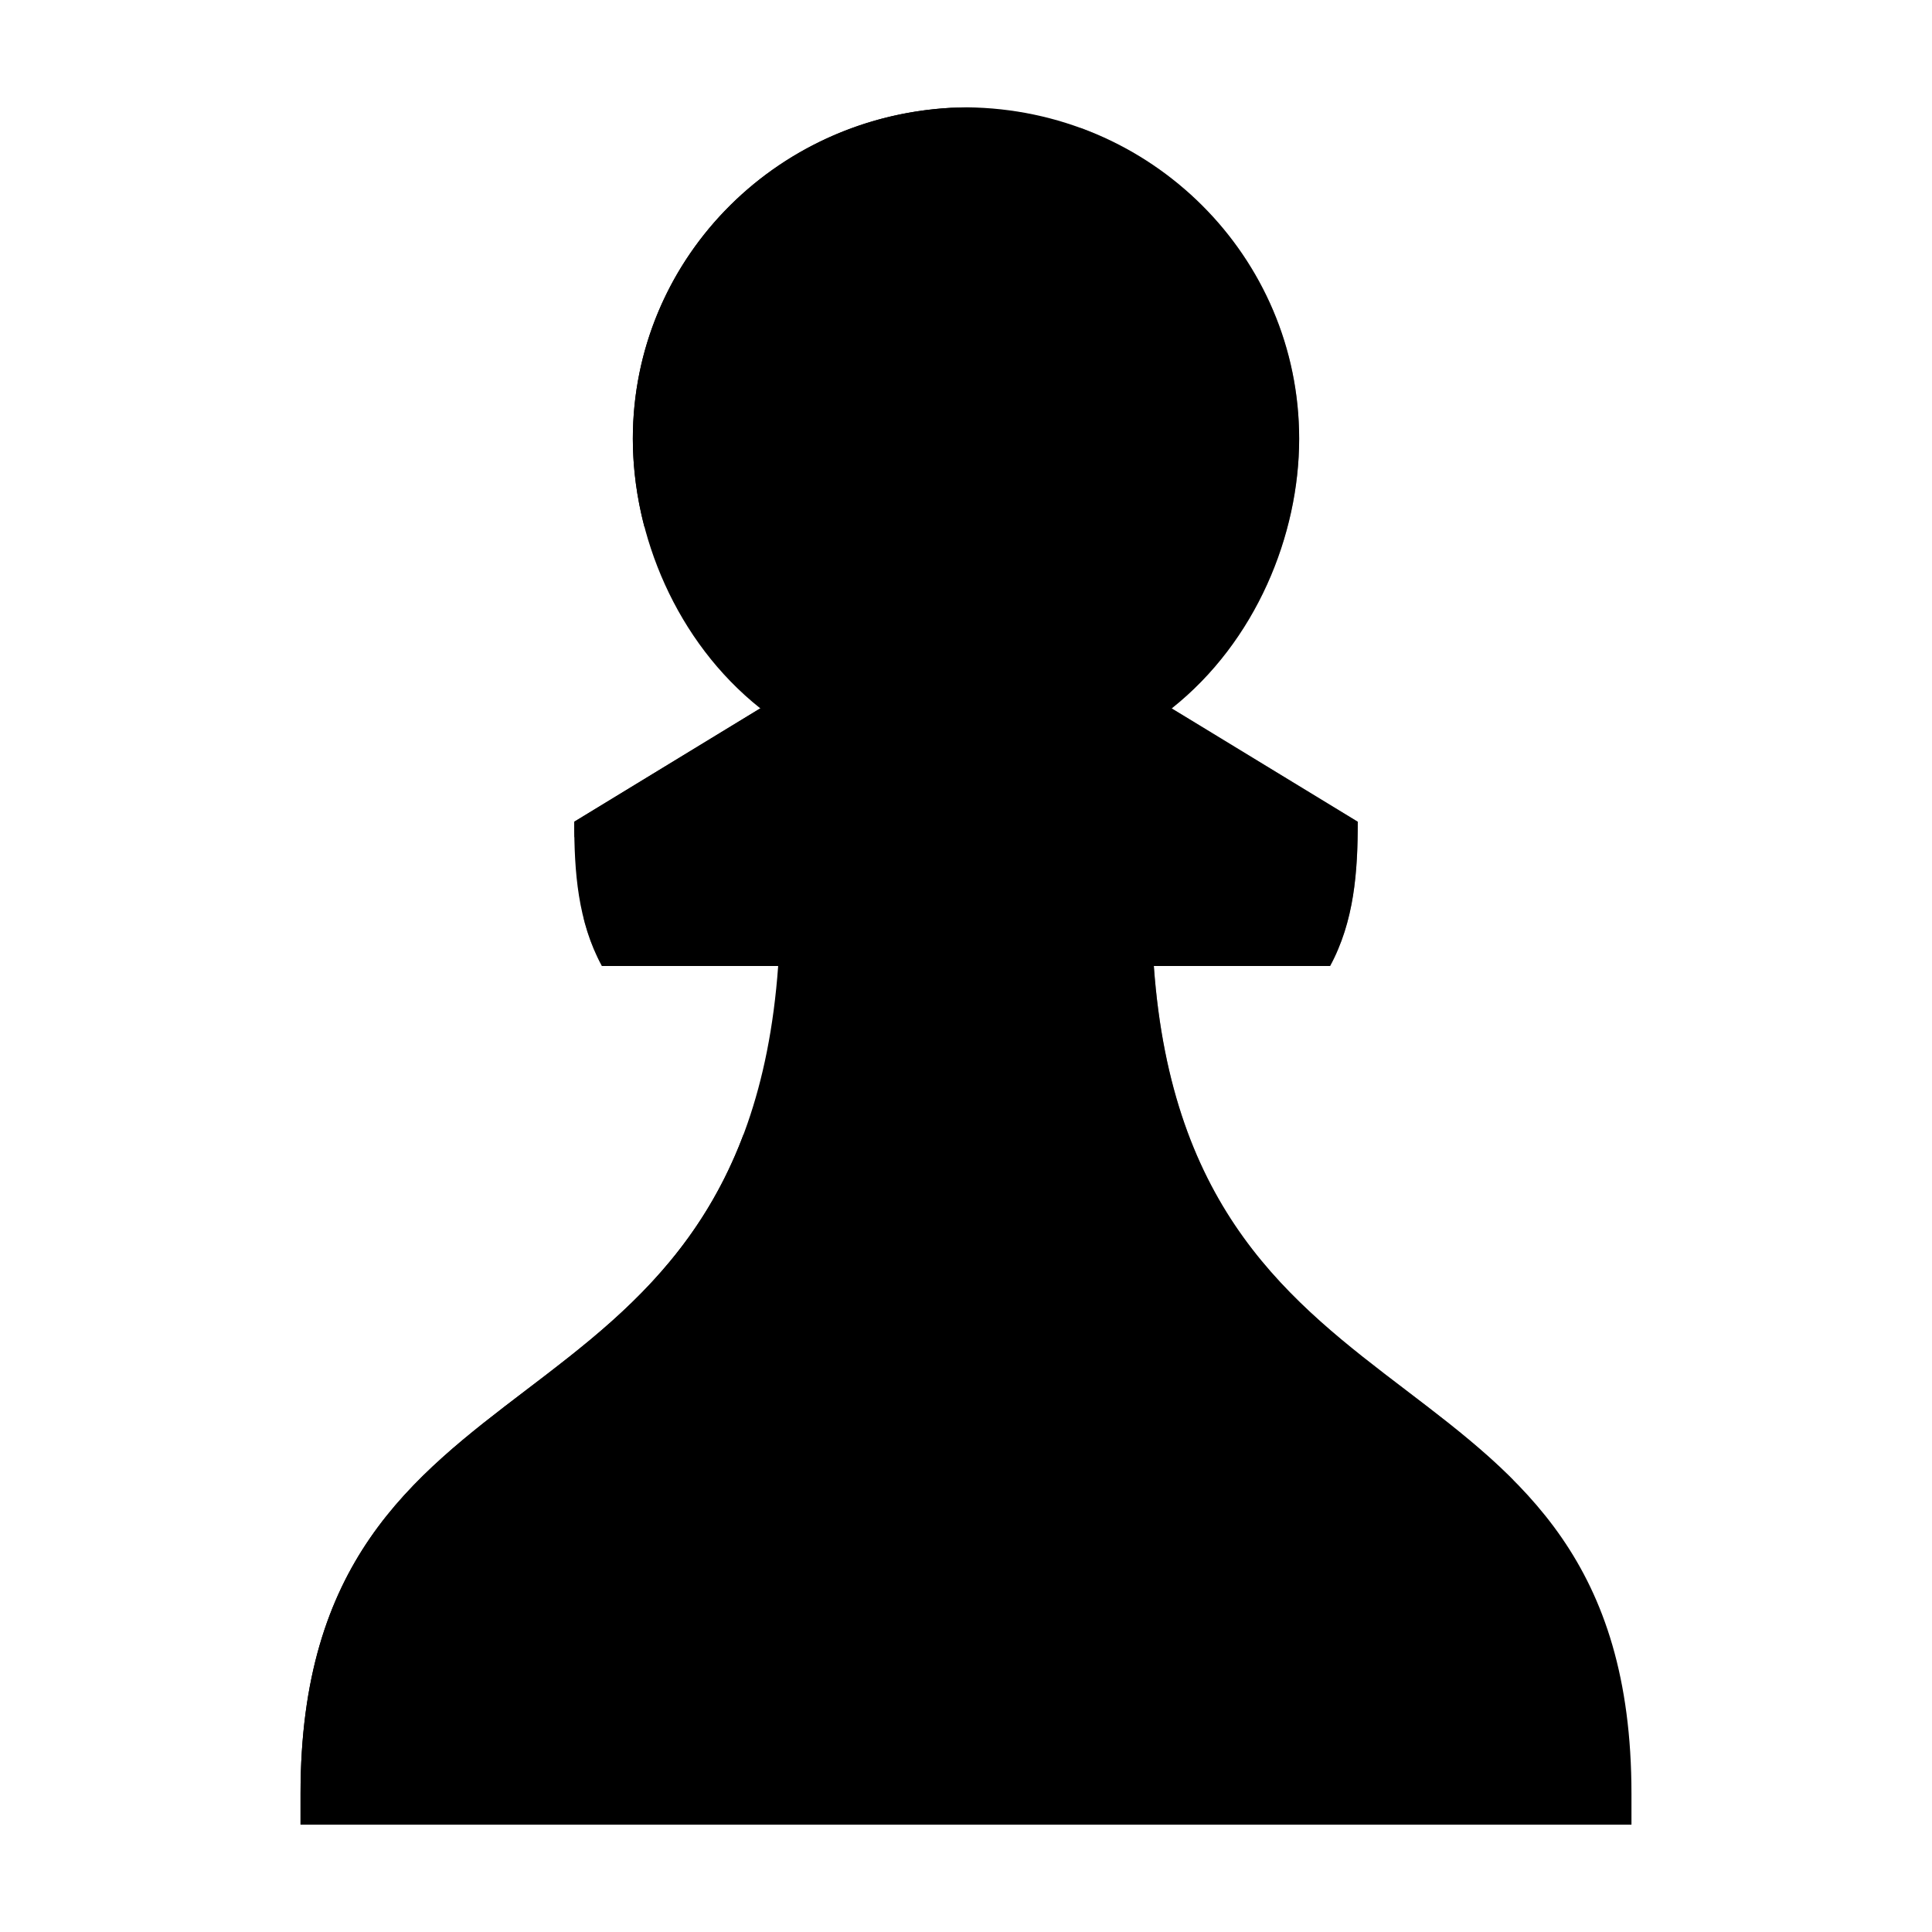
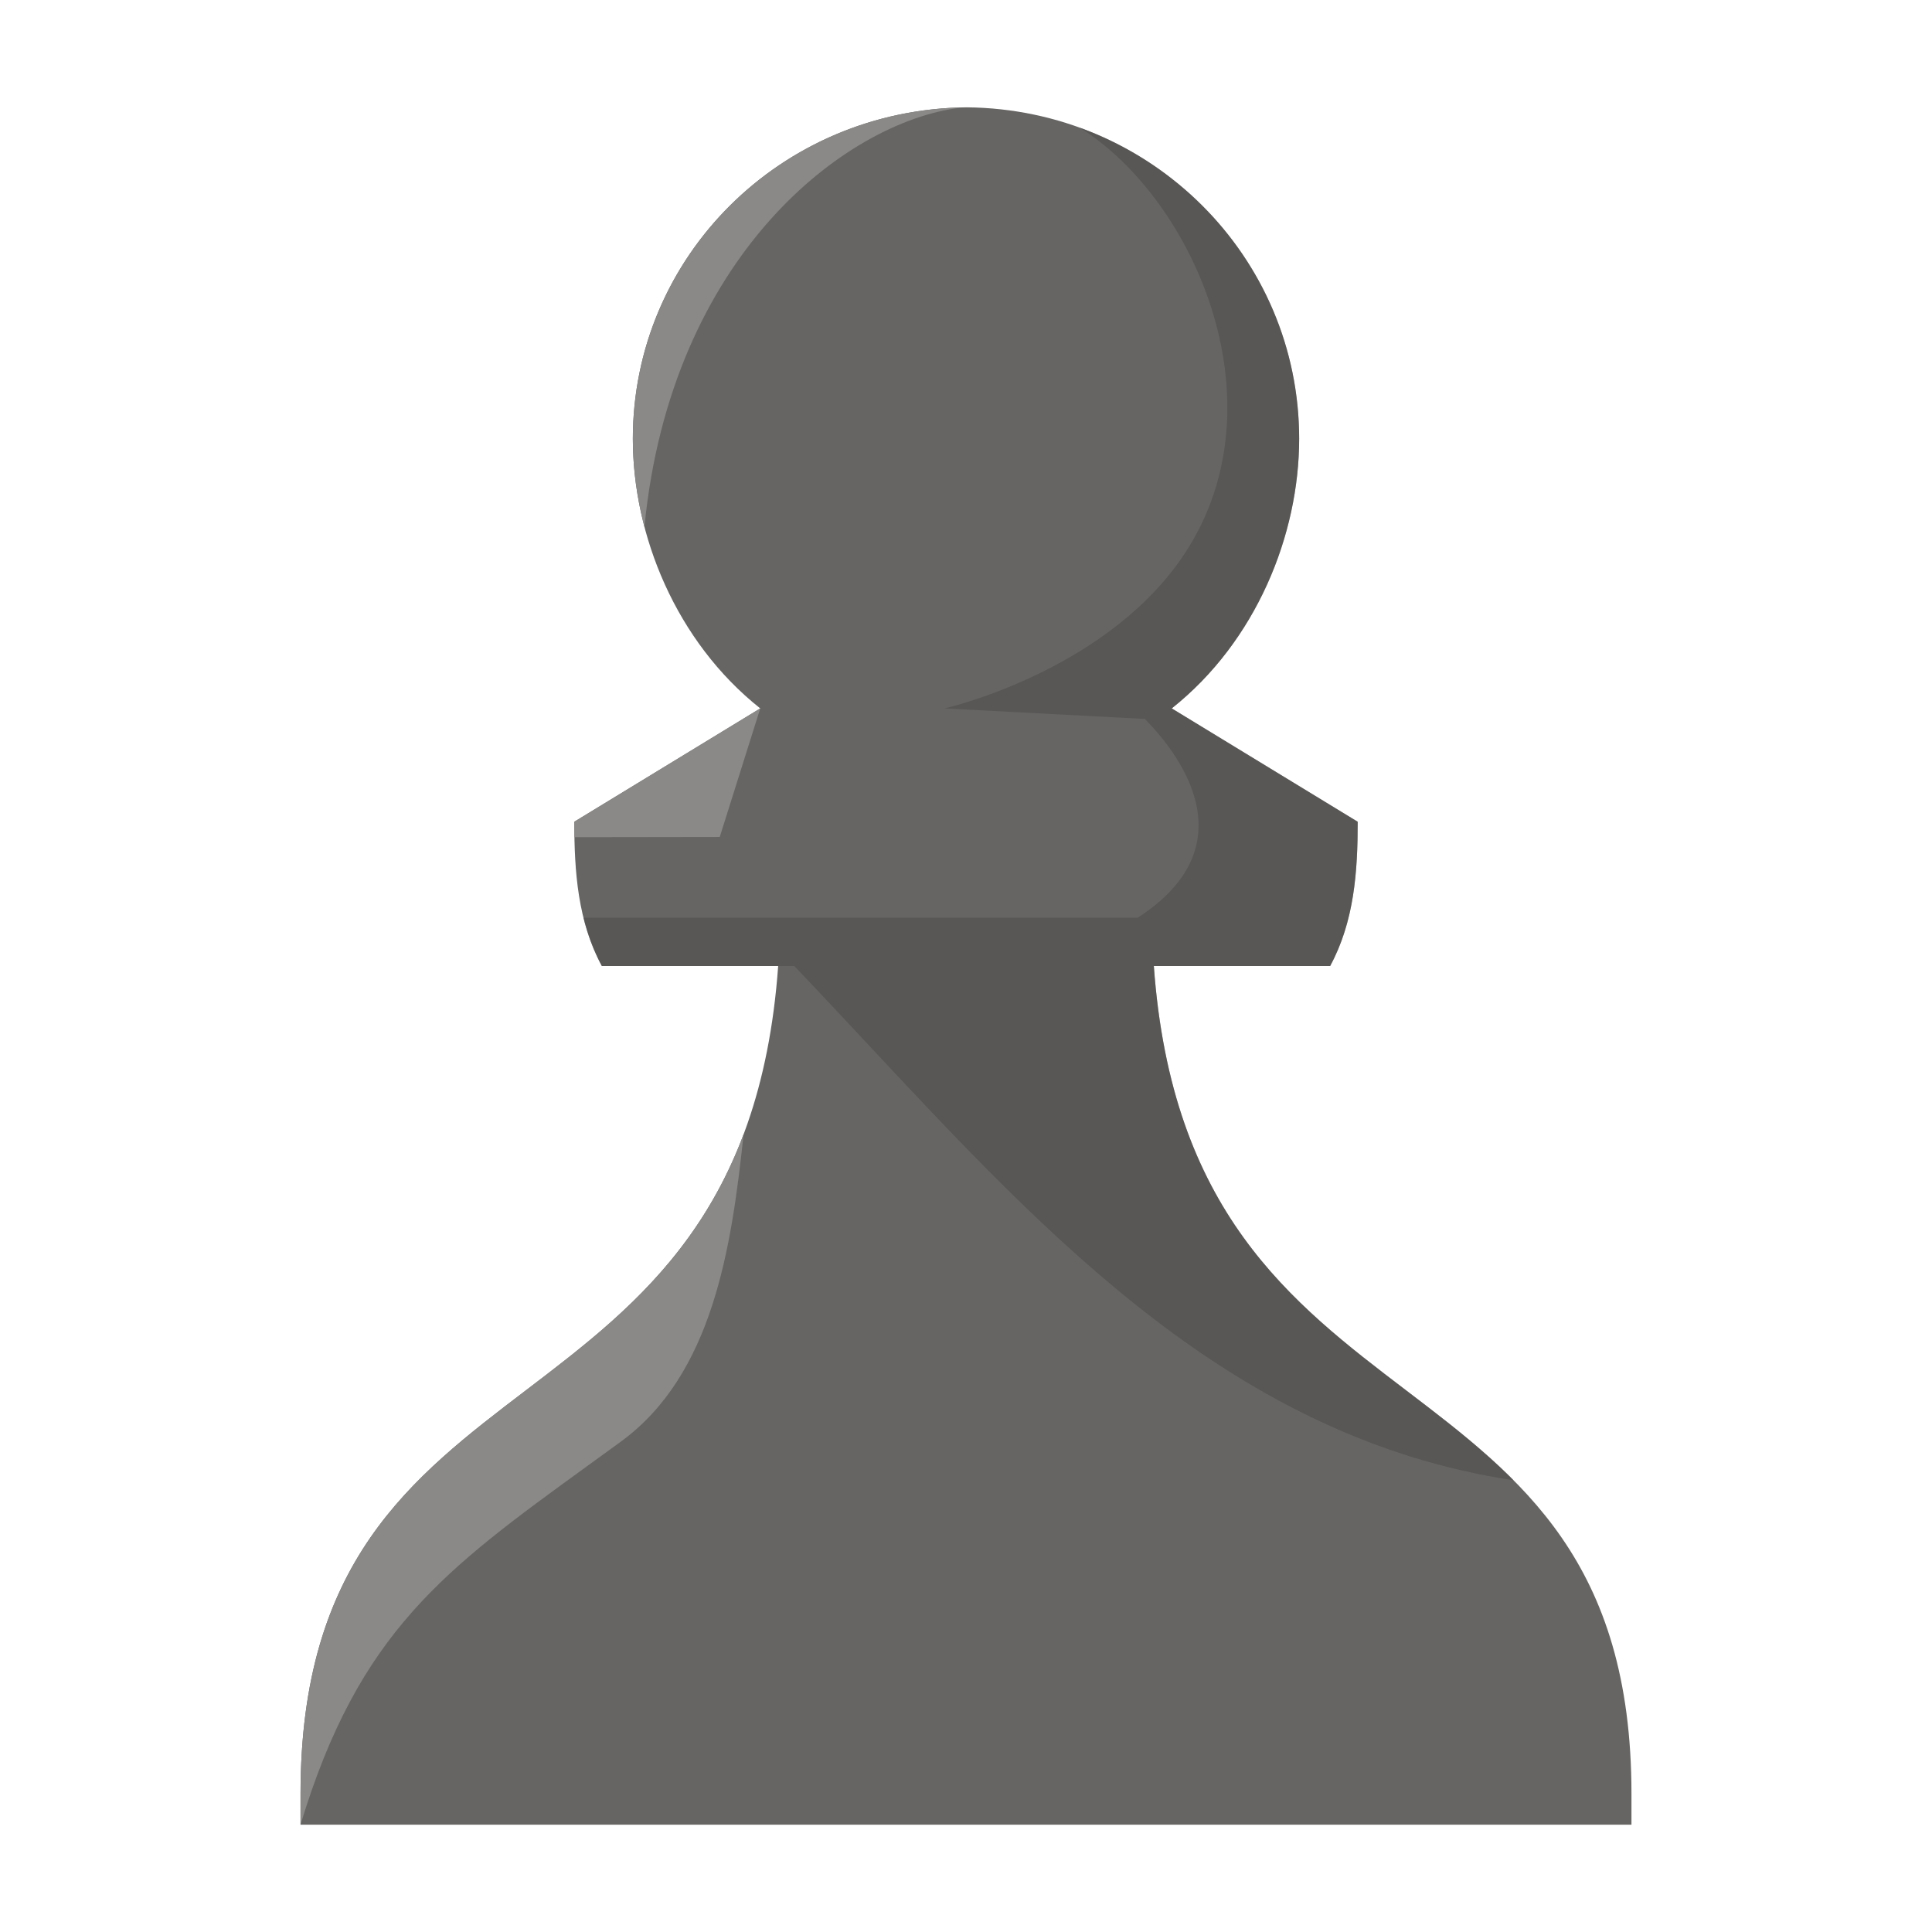
- <svg xmlns="http://www.w3.org/2000/svg" viewBox="0 0 90 90">
-   <path d="M76,85L76,83.56C76,61.96,55.4,67.88,53.75,45L61.96,45C63.09,42.92,63.25,40.6,63.25,38.28L54.58,33C58.51,29.88,60.52,24.92,60.52,20.44C60.52,11.96,53.62,5.08,45.04,5C36.38,5.08,29.48,11.96,29.48,20.44C29.48,24.92,31.49,29.88,35.42,33L26.75,38.28C26.75,40.6,26.91,42.92,28.04,45L36.25,45C34.6,67.88,14,61.96,14,83.56L14,85Z" fill="currentColor" />
-   <path d="M54.97,26.11C51.25,31.37,44,33,44,33L53.33,33.49C54.76,34.94,58.33,39.3,53,42.75L27.18,42.75C27.37,43.52,27.65,44.28,28.04,45L36.25,45L37,45C38.13,46.19,39.26,47.39,40.39,48.6C48.94,57.76,57.56,67,70.51,68.96C68.98,67.41,67.25,66.1,65.5,64.76C60.14,60.68,54.57,56.44,53.75,45L61.96,45C62.1,44.75,62.22,44.5,62.32,44.25C63.12,42.37,63.25,40.33,63.25,38.28L55.59,33.61L54.58,33C58.52,29.88,60.52,24.92,60.52,20.44C60.52,13.78,56.27,8.11,50.29,5.94C55.72,9.33,59.93,19.08,54.97,26.11Z" fill="currentColor" opacity="0.5" />
-   <path d="M30.02,24.55C29.66,23.18,29.48,21.79,29.48,20.44C29.48,12.19,36,5.46,44.33,5.02C44.4,5.02,44.47,5.02,44.54,5.02L44.73,5.02C39.4,5.67,31.25,11.91,30.02,24.55Z" fill="currentColor" />
-   <path d="M33.53,38.99L35.41,33L26.75,38.28C26.75,38.52,26.75,38.76,26.76,39Z" fill="currentColor" />
-   <path d="M34.64,52.84C34.07,58.13,33.21,64.02,28.93,67.15C28.41,67.53,27.91,67.9,27.42,68.25C20.7,73.12,16.72,76.01,14,85L14,83.56C14,72.76,19.15,68.84,24.5,64.76C28.41,61.79,32.43,58.72,34.64,52.84Z" fill="currentColor" />
+ <svg xmlns="http://www.w3.org/2000/svg" width="90" height="90" viewBox="0 0 90 90" fill="none">
+   <path d="M14 85H76V83.56C76 61.96 55.397 67.88 53.75 45H61.964C63.087 42.92 63.247 40.6 63.247 38.28L54.585 33C58.515 29.88 60.52 24.92 60.52 20.44C60.52 11.96 53.622 5.08 45.04 5C36.378 5.08 29.48 11.96 29.48 20.44C29.48 24.92 31.485 29.88 35.415 33L26.753 38.28C26.753 40.6 26.913 42.92 28.036 45H36.25C34.603 67.88 14 61.96 14 83.56V85Z" fill="#666564" />
+   <path opacity="0.5" fill-rule="evenodd" clip-rule="evenodd" d="M50.292 5.943C55.717 9.325 59.929 19.077 54.969 26.108C51.249 31.367 44 33 44 33L53.33 33.491C54.764 34.94 58.334 39.301 53 42.75H27.18C27.371 43.522 27.645 44.276 28.036 45H36.25L37 45C38.135 46.188 39.26 47.393 40.387 48.6C48.944 57.765 57.564 66.996 70.51 68.958C68.976 67.413 67.248 66.097 65.498 64.764C60.139 60.682 54.574 56.443 53.75 45L61.964 45C62.097 44.753 62.217 44.504 62.324 44.251C63.123 42.37 63.247 40.325 63.247 38.28L55.585 33.61L54.585 33C58.515 29.88 60.52 24.92 60.52 20.44C60.52 13.784 56.27 8.113 50.292 5.943Z" fill="#4B4847" />
+   <path fill-rule="evenodd" clip-rule="evenodd" d="M44.726 5.02C39.399 5.668 31.251 11.908 30.021 24.545C29.661 23.175 29.48 21.786 29.48 20.44C29.48 12.193 36.005 5.459 44.331 5.022C44.399 5.021 44.468 5.02 44.536 5.02H44.726ZM26.759 38.999L33.529 38.989L35.415 33L26.753 38.28C26.753 38.52 26.755 38.759 26.759 38.999ZM24.503 64.764C28.412 61.786 32.432 58.724 34.64 52.84C34.075 58.126 33.208 64.02 28.928 67.152C28.409 67.531 27.906 67.896 27.416 68.251C20.702 73.12 16.721 76.006 14 85V83.56C14 72.763 19.148 68.842 24.503 64.764Z" fill="#8B8987" />
</svg>
